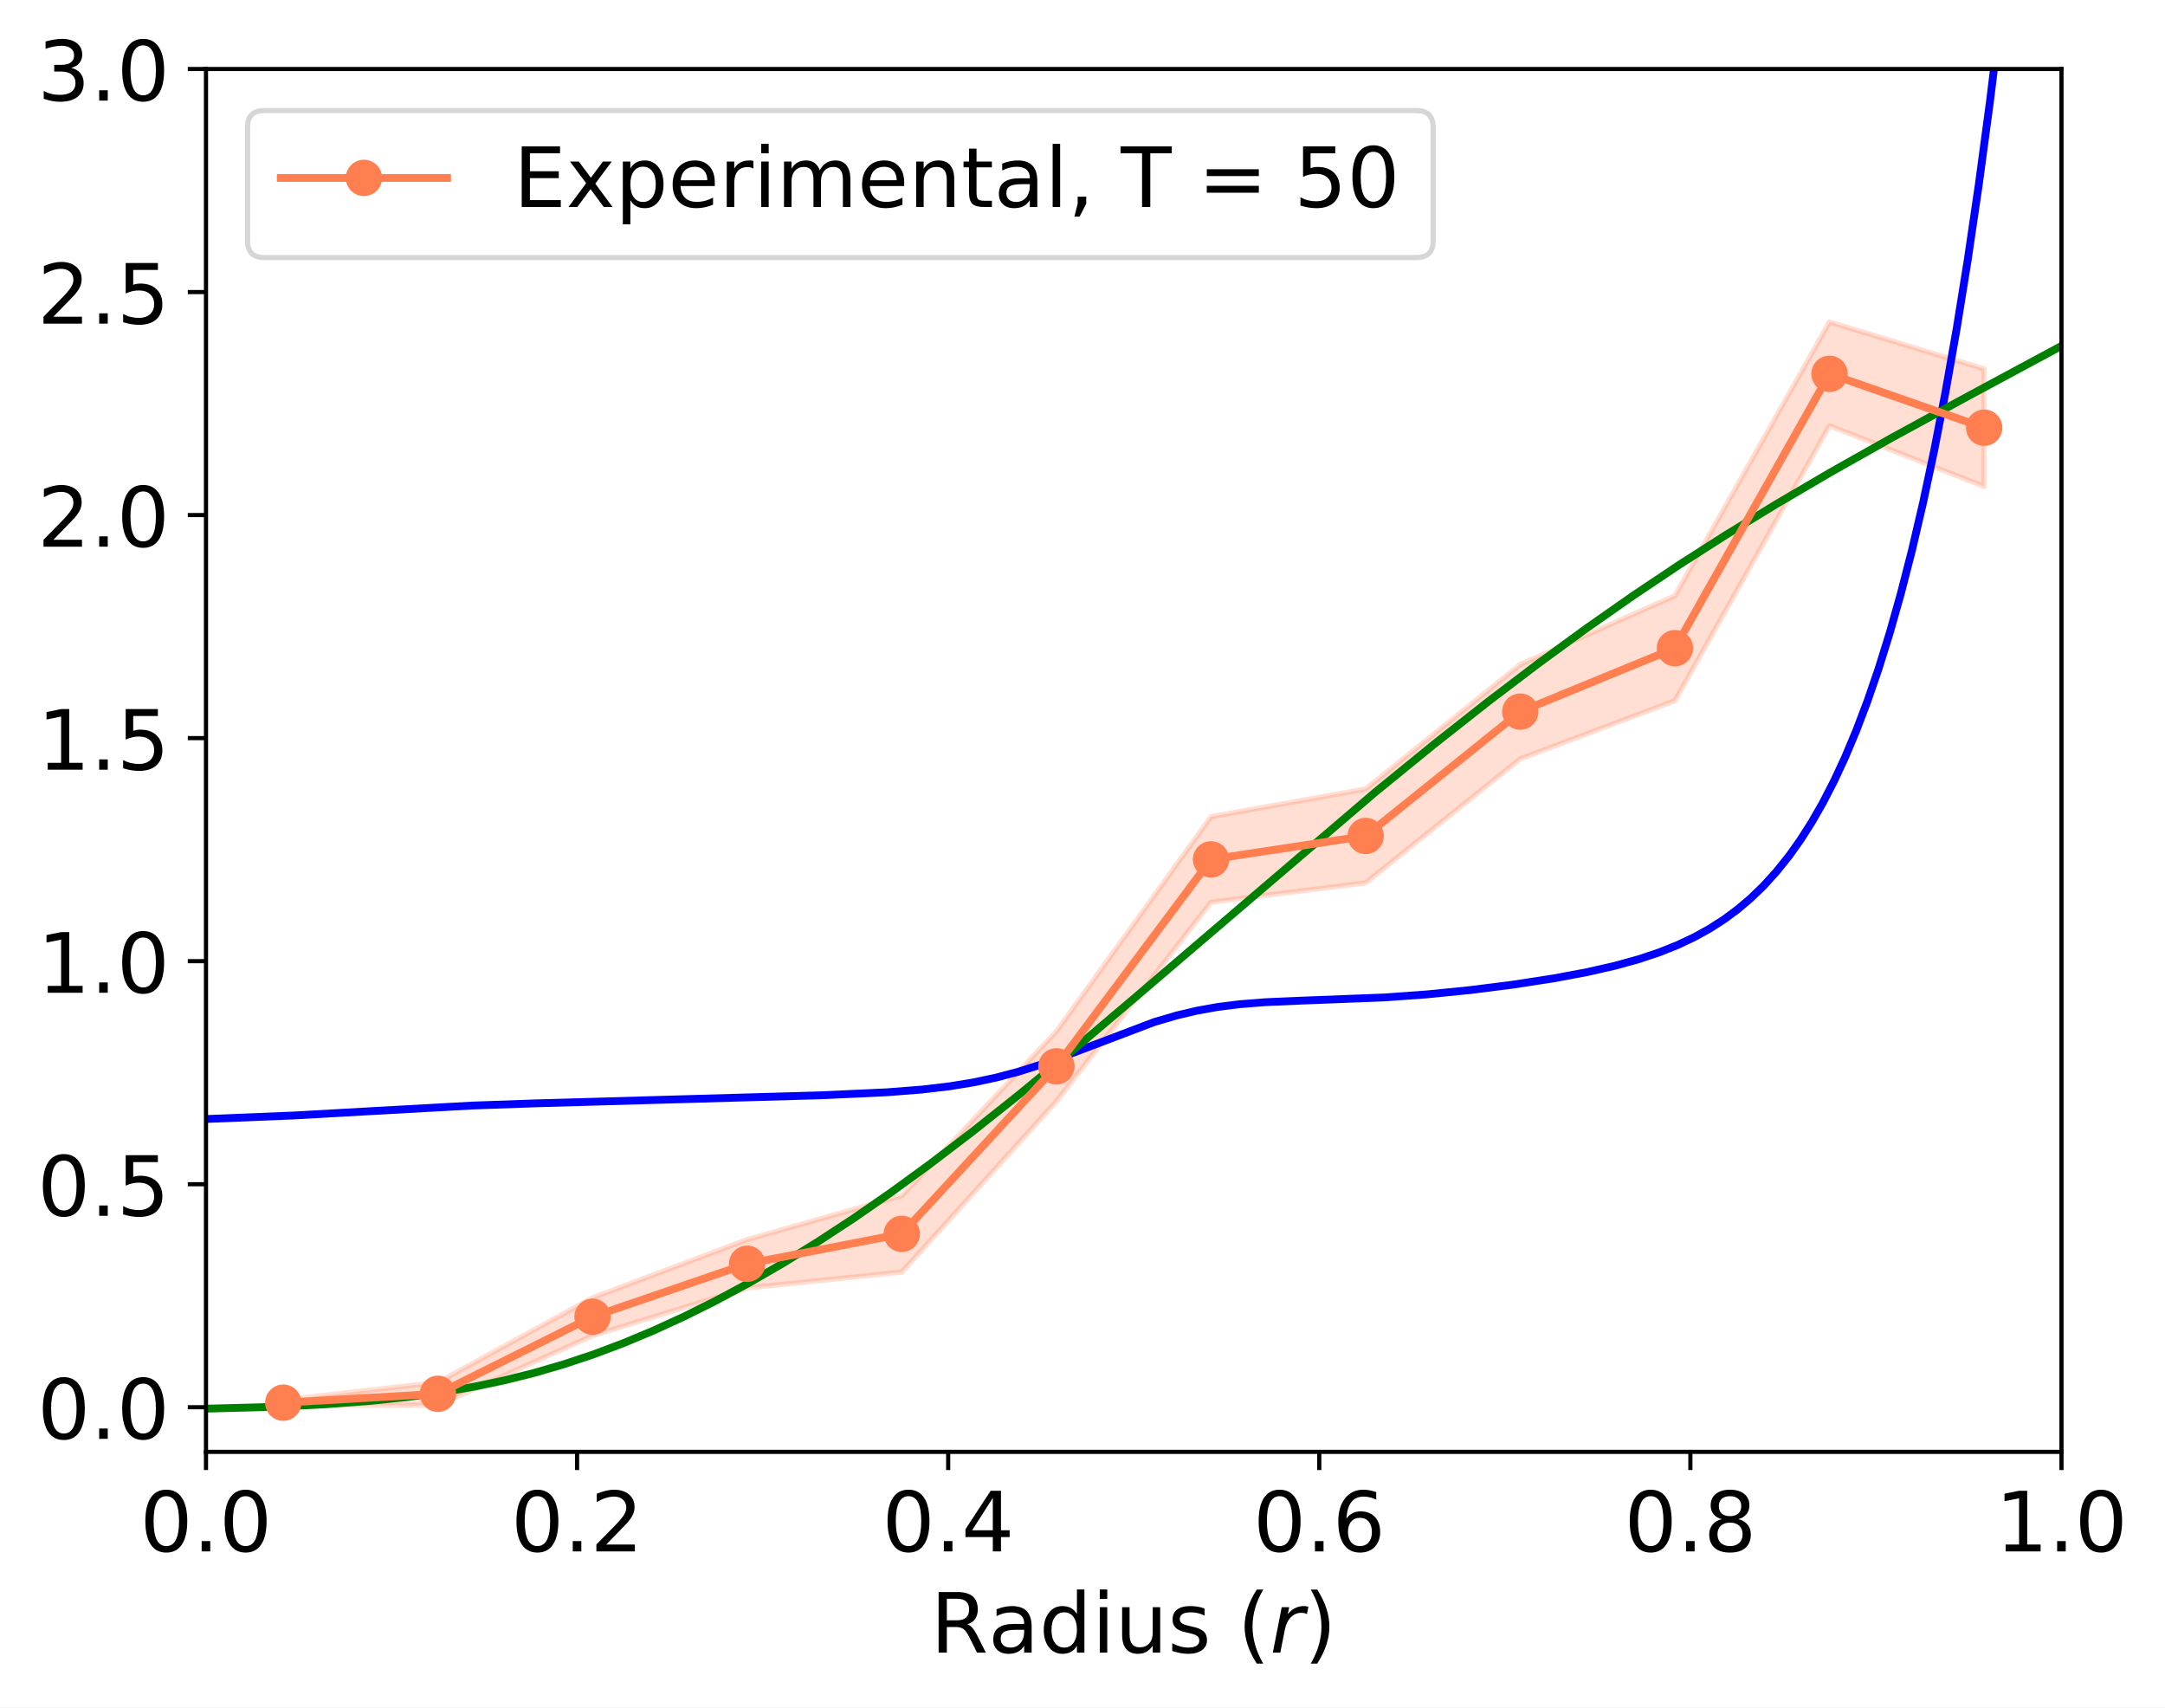
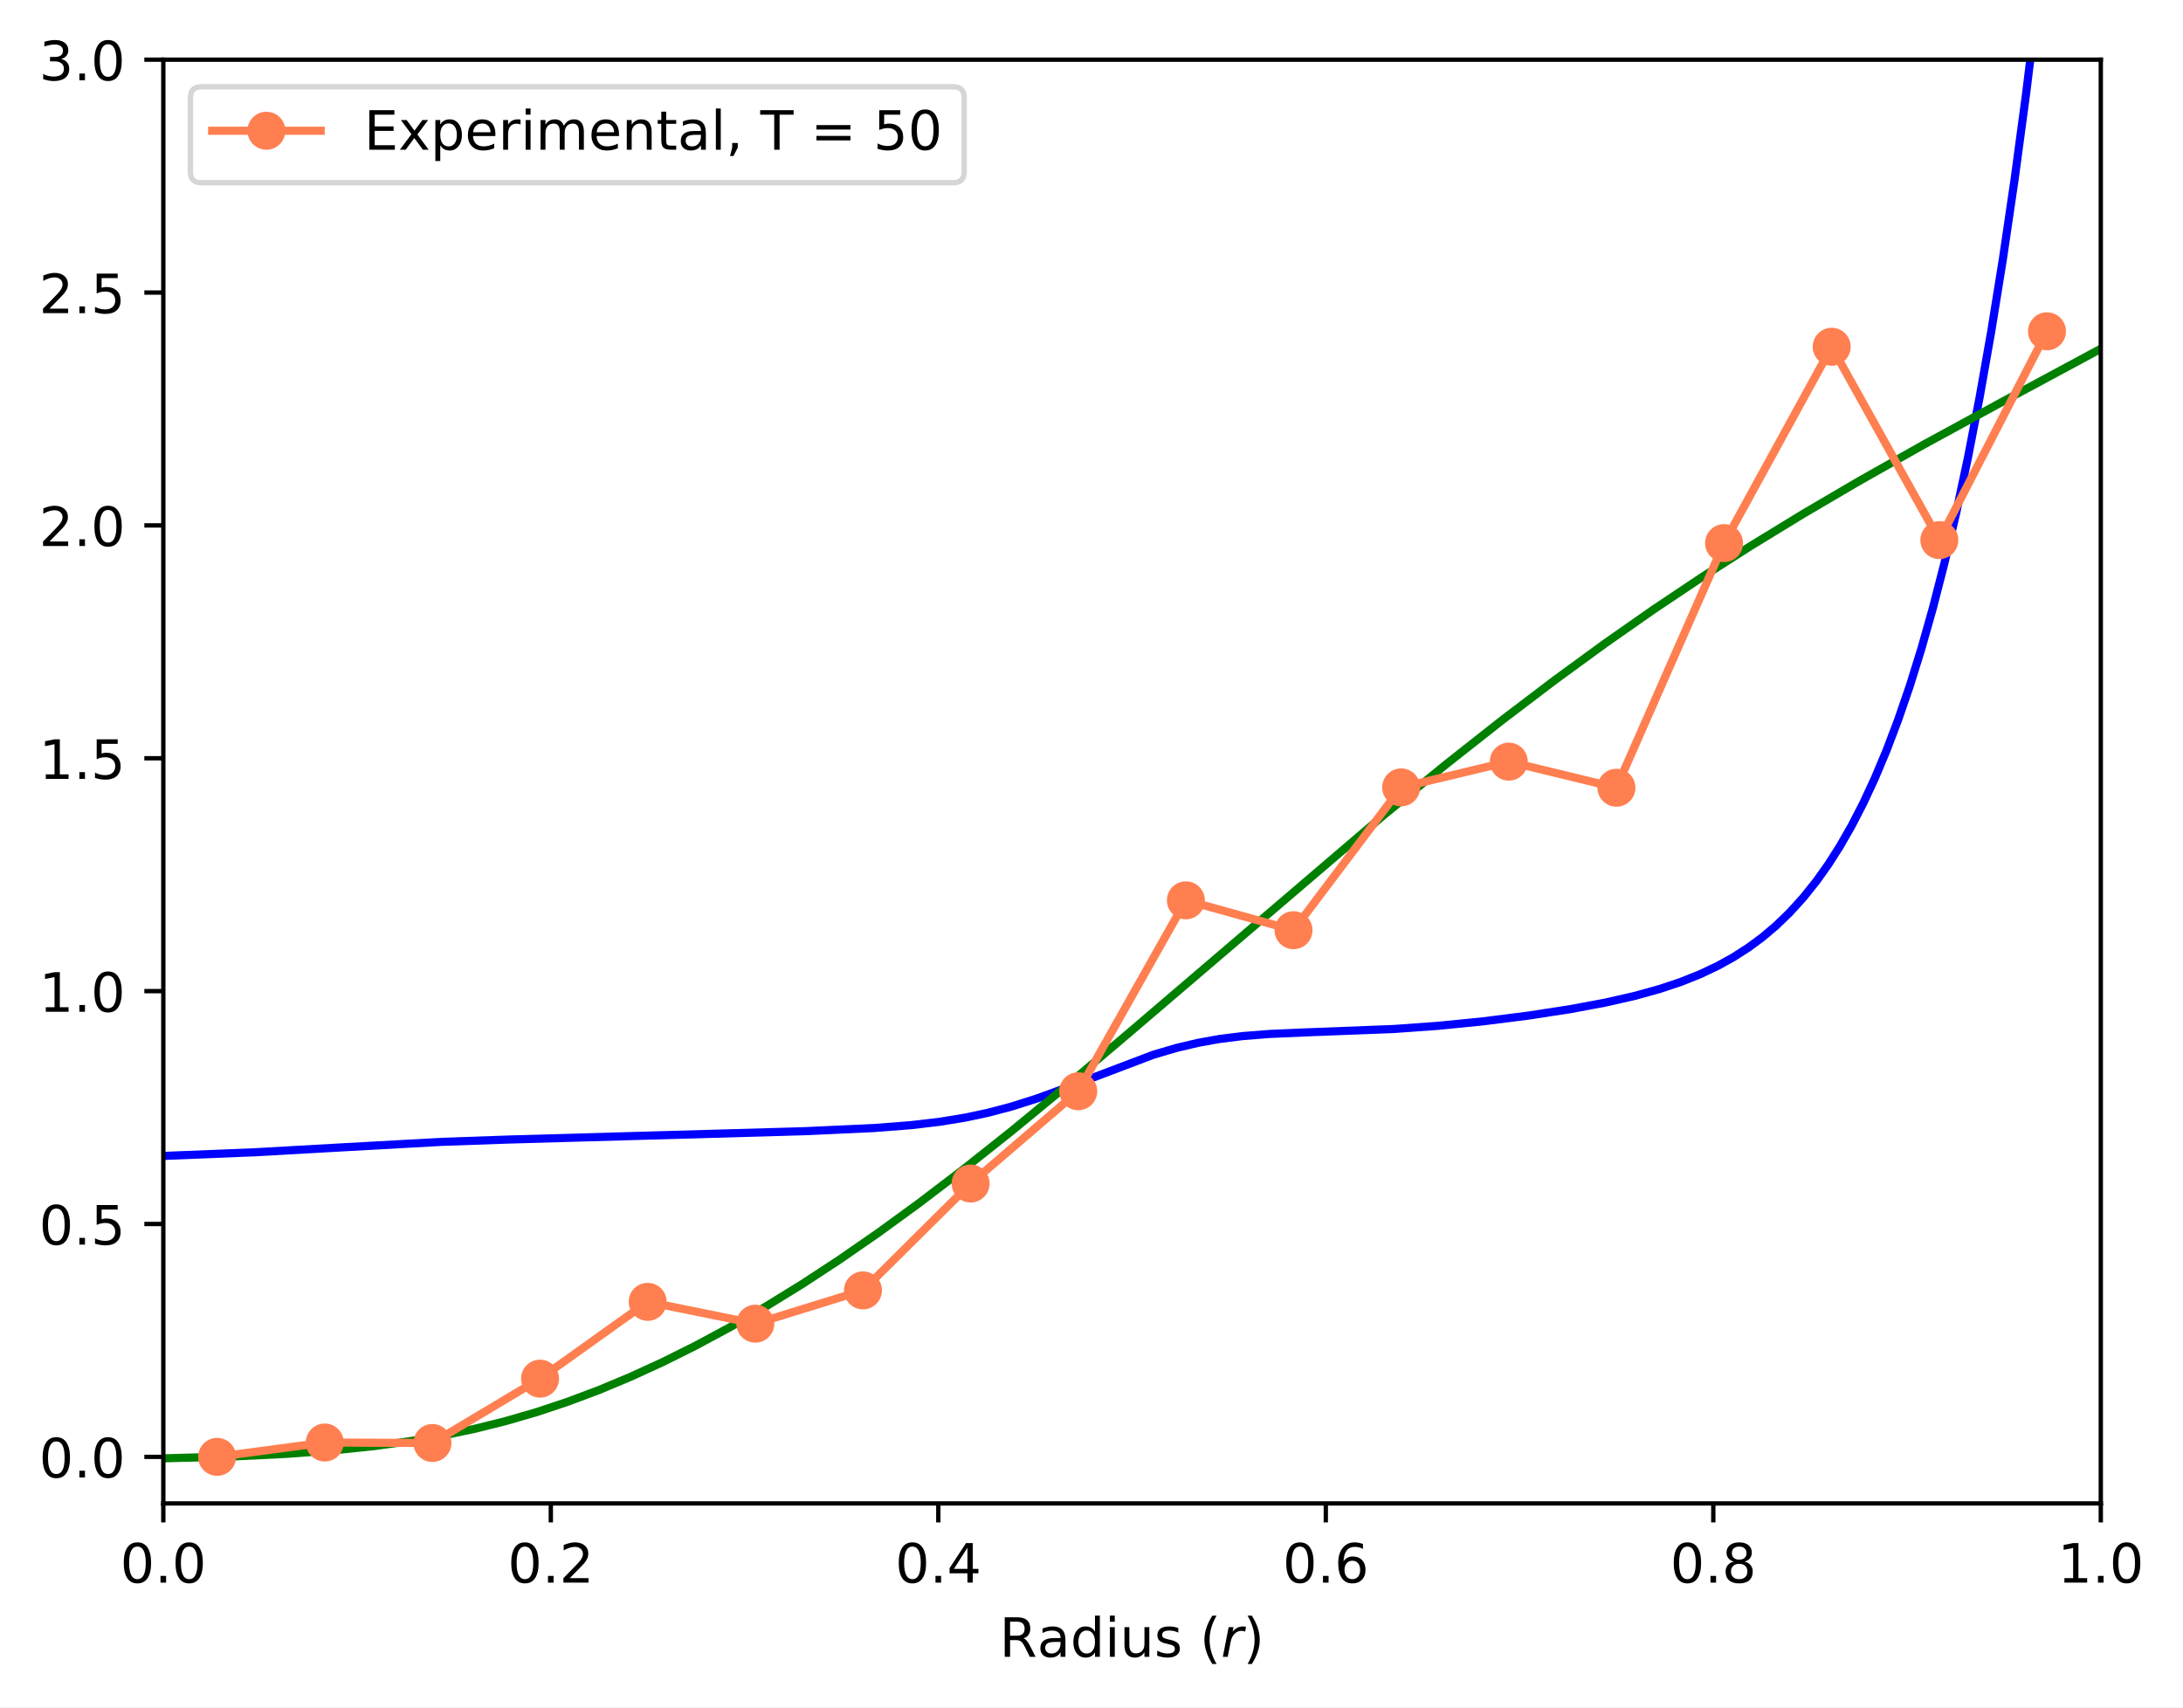
- <svg xmlns="http://www.w3.org/2000/svg" xmlns:xlink="http://www.w3.org/1999/xlink" width="416.688pt" height="328.561pt" viewBox="0 0 416.688 328.561" version="1.1">
+ <svg xmlns="http://www.w3.org/2000/svg" xmlns:xlink="http://www.w3.org/1999/xlink" width="402.375pt" height="314.667pt" viewBox="0 0 402.375 314.667" version="1.1">
  <defs>
    <style type="text/css">*{stroke-linejoin: round; stroke-linecap: butt}</style>
  </defs>
  <g id="figure_1">
    <g id="patch_1">
-       <path d="M 0 328.561  L 416.688 328.561  L 416.688 0  L 0 0  z " style="fill: #ffffff" />
+       <path d="M 0 314.667  L 402.375 314.667  L 402.375 0  L 0 0  z " style="fill: #ffffff" />
    </g>
    <g id="axes_1">
      <g id="patch_2">
-         <path d="M 39.645 279.391  L 396.765 279.391  L 396.765 13.279  L 39.645 13.279  z " style="fill: #ffffff" />
-       </g>
-       <g id="PolyCollection_1">
-         <defs>
-           <path id="m3783c44818" d="M 54.525 -59.157  L 54.525 -58.112  L 84.285 -58.138  L 114.045 -71.524  L 143.805 -80.7  L 173.565 -83.769  L 203.325 -116.623  L 233.085 -154.952  L 262.845 -158.659  L 292.605 -182.529  L 322.365 -193.717  L 352.125 -246.632  L 381.885 -234.938  L 381.885 -257.567  L 381.885 -257.567  L 352.125 -266.606  L 322.365 -213.935  L 292.605 -200.702  L 262.845 -176.732  L 233.085 -171.402  L 203.325 -130.084  L 173.565 -98.467  L 143.805 -90.022  L 114.045 -78.82  L 84.285 -62.538  L 54.525 -59.157  z " style="stroke: #ff7f50; stroke-opacity: 0.25" />
-         </defs>
-         <g clip-path="url(#pd749302c96)">
-           <use xlink:href="#m3783c44818" x="0" y="328.561" style="fill: #ff7f50; fill-opacity: 0.25; stroke: #ff7f50; stroke-opacity: 0.25" />
-         </g>
+         <path d="M 30.103 277.111  L 387.223 277.111  L 387.223 10.999  L 30.103 10.999  z " style="fill: #ffffff" />
      </g>
      <g id="matplotlib.axis_1">
        <g id="xtick_1">
          <g id="line2d_1">
            <defs>
-               <path id="m52f82abab2" d="M 0 0  L 0 3.5  " style="stroke: #000000; stroke-width: 0.8" />
+               <path id="m603457f318" d="M 0 0  L 0 3.5  " style="stroke: #000000; stroke-width: 0.8" />
            </defs>
            <g>
-               <use xlink:href="#m52f82abab2" x="39.645" y="279.391" style="stroke: #000000; stroke-width: 0.8" />
+               <use xlink:href="#m603457f318" x="30.103" y="277.111" style="stroke: #000000; stroke-width: 0.8" />
            </g>
          </g>
          <g id="text_1">
-             <g transform="translate(26.9225 298.5482) scale(0.16 -0.16)">
+             <g transform="translate(22.15156 291.7097) scale(0.1 -0.1)">
              <defs>
                <path id="DejaVuSans-30" d="M 2034 4250  Q 1547 4250 1301 3770  Q 1056 3291 1056 2328  Q 1056 1369 1301 889  Q 1547 409 2034 409  Q 2525 409 2770 889  Q 3016 1369 3016 2328  Q 3016 3291 2770 3770  Q 2525 4250 2034 4250  z M 2034 4750  Q 2819 4750 3233 4129  Q 3647 3509 3647 2328  Q 3647 1150 3233 529  Q 2819 -91 2034 -91  Q 1250 -91 836 529  Q 422 1150 422 2328  Q 422 3509 836 4129  Q 1250 4750 2034 4750  z " transform="scale(0.015625)" />
                <path id="DejaVuSans-2e" d="M 684 794  L 1344 794  L 1344 0  L 684 0  L 684 794  z " transform="scale(0.015625)" />
              </defs>
              <use xlink:href="#DejaVuSans-30" />
              <use xlink:href="#DejaVuSans-2e" x="63.623" />
              <use xlink:href="#DejaVuSans-30" x="95.41" />
            </g>
          </g>
        </g>
        <g id="xtick_2">
          <g id="line2d_2">
            <g>
-               <use xlink:href="#m52f82abab2" x="111.069" y="279.391" style="stroke: #000000; stroke-width: 0.8" />
+               <use xlink:href="#m603457f318" x="101.527" y="277.111" style="stroke: #000000; stroke-width: 0.8" />
            </g>
          </g>
          <g id="text_2">
-             <g transform="translate(98.3465 298.5482) scale(0.16 -0.16)">
+             <g transform="translate(93.57556 291.7097) scale(0.1 -0.1)">
              <defs>
                <path id="DejaVuSans-32" d="M 1228 531  L 3431 531  L 3431 0  L 469 0  L 469 531  Q 828 903 1448 1529  Q 2069 2156 2228 2338  Q 2531 2678 2651 2914  Q 2772 3150 2772 3378  Q 2772 3750 2511 3984  Q 2250 4219 1831 4219  Q 1534 4219 1204 4116  Q 875 4013 500 3803  L 500 4441  Q 881 4594 1212 4672  Q 1544 4750 1819 4750  Q 2544 4750 2975 4387  Q 3406 4025 3406 3419  Q 3406 3131 3298 2873  Q 3191 2616 2906 2266  Q 2828 2175 2409 1742  Q 1991 1309 1228 531  z " transform="scale(0.015625)" />
              </defs>
              <use xlink:href="#DejaVuSans-30" />
              <use xlink:href="#DejaVuSans-2e" x="63.623" />
              <use xlink:href="#DejaVuSans-32" x="95.41" />
            </g>
          </g>
        </g>
        <g id="xtick_3">
          <g id="line2d_3">
            <g>
-               <use xlink:href="#m52f82abab2" x="182.493" y="279.391" style="stroke: #000000; stroke-width: 0.8" />
+               <use xlink:href="#m603457f318" x="172.951" y="277.111" style="stroke: #000000; stroke-width: 0.8" />
            </g>
          </g>
          <g id="text_3">
-             <g transform="translate(169.7705 298.5482) scale(0.16 -0.16)">
+             <g transform="translate(164.9996 291.7097) scale(0.1 -0.1)">
              <defs>
                <path id="DejaVuSans-34" d="M 2419 4116  L 825 1625  L 2419 1625  L 2419 4116  z M 2253 4666  L 3047 4666  L 3047 1625  L 3713 1625  L 3713 1100  L 3047 1100  L 3047 0  L 2419 0  L 2419 1100  L 313 1100  L 313 1709  L 2253 4666  z " transform="scale(0.015625)" />
              </defs>
              <use xlink:href="#DejaVuSans-30" />
              <use xlink:href="#DejaVuSans-2e" x="63.623" />
              <use xlink:href="#DejaVuSans-34" x="95.41" />
            </g>
          </g>
        </g>
        <g id="xtick_4">
          <g id="line2d_4">
            <g>
-               <use xlink:href="#m52f82abab2" x="253.917" y="279.391" style="stroke: #000000; stroke-width: 0.8" />
+               <use xlink:href="#m603457f318" x="244.375" y="277.111" style="stroke: #000000; stroke-width: 0.8" />
            </g>
          </g>
          <g id="text_4">
-             <g transform="translate(241.1945 298.5482) scale(0.16 -0.16)">
+             <g transform="translate(236.4236 291.7097) scale(0.1 -0.1)">
              <defs>
                <path id="DejaVuSans-36" d="M 2113 2584  Q 1688 2584 1439 2293  Q 1191 2003 1191 1497  Q 1191 994 1439 701  Q 1688 409 2113 409  Q 2538 409 2786 701  Q 3034 994 3034 1497  Q 3034 2003 2786 2293  Q 2538 2584 2113 2584  z M 3366 4563  L 3366 3988  Q 3128 4100 2886 4159  Q 2644 4219 2406 4219  Q 1781 4219 1451 3797  Q 1122 3375 1075 2522  Q 1259 2794 1537 2939  Q 1816 3084 2150 3084  Q 2853 3084 3261 2657  Q 3669 2231 3669 1497  Q 3669 778 3244 343  Q 2819 -91 2113 -91  Q 1303 -91 875 529  Q 447 1150 447 2328  Q 447 3434 972 4092  Q 1497 4750 2381 4750  Q 2619 4750 2861 4703  Q 3103 4656 3366 4563  z " transform="scale(0.015625)" />
              </defs>
              <use xlink:href="#DejaVuSans-30" />
              <use xlink:href="#DejaVuSans-2e" x="63.623" />
              <use xlink:href="#DejaVuSans-36" x="95.41" />
            </g>
          </g>
        </g>
        <g id="xtick_5">
          <g id="line2d_5">
            <g>
-               <use xlink:href="#m52f82abab2" x="325.341" y="279.391" style="stroke: #000000; stroke-width: 0.8" />
+               <use xlink:href="#m603457f318" x="315.799" y="277.111" style="stroke: #000000; stroke-width: 0.8" />
            </g>
          </g>
          <g id="text_5">
-             <g transform="translate(312.6185 298.5482) scale(0.16 -0.16)">
+             <g transform="translate(307.8476 291.7097) scale(0.1 -0.1)">
              <defs>
                <path id="DejaVuSans-38" d="M 2034 2216  Q 1584 2216 1326 1975  Q 1069 1734 1069 1313  Q 1069 891 1326 650  Q 1584 409 2034 409  Q 2484 409 2743 651  Q 3003 894 3003 1313  Q 3003 1734 2745 1975  Q 2488 2216 2034 2216  z M 1403 2484  Q 997 2584 770 2862  Q 544 3141 544 3541  Q 544 4100 942 4425  Q 1341 4750 2034 4750  Q 2731 4750 3128 4425  Q 3525 4100 3525 3541  Q 3525 3141 3298 2862  Q 3072 2584 2669 2484  Q 3125 2378 3379 2068  Q 3634 1759 3634 1313  Q 3634 634 3220 271  Q 2806 -91 2034 -91  Q 1263 -91 848 271  Q 434 634 434 1313  Q 434 1759 690 2068  Q 947 2378 1403 2484  z M 1172 3481  Q 1172 3119 1398 2916  Q 1625 2713 2034 2713  Q 2441 2713 2670 2916  Q 2900 3119 2900 3481  Q 2900 3844 2670 4047  Q 2441 4250 2034 4250  Q 1625 4250 1398 4047  Q 1172 3844 1172 3481  z " transform="scale(0.015625)" />
              </defs>
              <use xlink:href="#DejaVuSans-30" />
              <use xlink:href="#DejaVuSans-2e" x="63.623" />
              <use xlink:href="#DejaVuSans-38" x="95.41" />
            </g>
          </g>
        </g>
        <g id="xtick_6">
          <g id="line2d_6">
            <g>
-               <use xlink:href="#m52f82abab2" x="396.765" y="279.391" style="stroke: #000000; stroke-width: 0.8" />
+               <use xlink:href="#m603457f318" x="387.223" y="277.111" style="stroke: #000000; stroke-width: 0.8" />
            </g>
          </g>
          <g id="text_6">
-             <g transform="translate(384.0425 298.5482) scale(0.16 -0.16)">
+             <g transform="translate(379.2716 291.7097) scale(0.1 -0.1)">
              <defs>
                <path id="DejaVuSans-31" d="M 794 531  L 1825 531  L 1825 4091  L 703 3866  L 703 4441  L 1819 4666  L 2450 4666  L 2450 531  L 3481 531  L 3481 0  L 794 0  L 794 531  z " transform="scale(0.015625)" />
              </defs>
              <use xlink:href="#DejaVuSans-31" />
              <use xlink:href="#DejaVuSans-2e" x="63.623" />
              <use xlink:href="#DejaVuSans-30" x="95.41" />
            </g>
          </g>
        </g>
        <g id="text_7">
-           <g transform="translate(179.085 318.0333) scale(0.16 -0.16)">
+           <g transform="translate(184.2131 305.3878) scale(0.1 -0.1)">
            <defs>
              <path id="DejaVuSans-52" d="M 2841 2188  Q 3044 2119 3236 1894  Q 3428 1669 3622 1275  L 4263 0  L 3584 0  L 2988 1197  Q 2756 1666 2539 1819  Q 2322 1972 1947 1972  L 1259 1972  L 1259 0  L 628 0  L 628 4666  L 2053 4666  Q 2853 4666 3247 4331  Q 3641 3997 3641 3322  Q 3641 2881 3436 2590  Q 3231 2300 2841 2188  z M 1259 4147  L 1259 2491  L 2053 2491  Q 2509 2491 2742 2702  Q 2975 2913 2975 3322  Q 2975 3731 2742 3939  Q 2509 4147 2053 4147  L 1259 4147  z " transform="scale(0.015625)" />
              <path id="DejaVuSans-61" d="M 2194 1759  Q 1497 1759 1228 1600  Q 959 1441 959 1056  Q 959 750 1161 570  Q 1363 391 1709 391  Q 2188 391 2477 730  Q 2766 1069 2766 1631  L 2766 1759  L 2194 1759  z M 3341 1997  L 3341 0  L 2766 0  L 2766 531  Q 2569 213 2275 61  Q 1981 -91 1556 -91  Q 1019 -91 701 211  Q 384 513 384 1019  Q 384 1609 779 1909  Q 1175 2209 1959 2209  L 2766 2209  L 2766 2266  Q 2766 2663 2505 2880  Q 2244 3097 1772 3097  Q 1472 3097 1187 3025  Q 903 2953 641 2809  L 641 3341  Q 956 3463 1253 3523  Q 1550 3584 1831 3584  Q 2591 3584 2966 3190  Q 3341 2797 3341 1997  z " transform="scale(0.015625)" />
              <path id="DejaVuSans-64" d="M 2906 2969  L 2906 4863  L 3481 4863  L 3481 0  L 2906 0  L 2906 525  Q 2725 213 2448 61  Q 2172 -91 1784 -91  Q 1150 -91 751 415  Q 353 922 353 1747  Q 353 2572 751 3078  Q 1150 3584 1784 3584  Q 2172 3584 2448 3432  Q 2725 3281 2906 2969  z M 947 1747  Q 947 1113 1208 752  Q 1469 391 1925 391  Q 2381 391 2643 752  Q 2906 1113 2906 1747  Q 2906 2381 2643 2742  Q 2381 3103 1925 3103  Q 1469 3103 1208 2742  Q 947 2381 947 1747  z " transform="scale(0.015625)" />
              <path id="DejaVuSans-69" d="M 603 3500  L 1178 3500  L 1178 0  L 603 0  L 603 3500  z M 603 4863  L 1178 4863  L 1178 4134  L 603 4134  L 603 4863  z " transform="scale(0.015625)" />
              <path id="DejaVuSans-75" d="M 544 1381  L 544 3500  L 1119 3500  L 1119 1403  Q 1119 906 1312 657  Q 1506 409 1894 409  Q 2359 409 2629 706  Q 2900 1003 2900 1516  L 2900 3500  L 3475 3500  L 3475 0  L 2900 0  L 2900 538  Q 2691 219 2414 64  Q 2138 -91 1772 -91  Q 1169 -91 856 284  Q 544 659 544 1381  z M 1991 3584  L 1991 3584  z " transform="scale(0.015625)" />
              <path id="DejaVuSans-73" d="M 2834 3397  L 2834 2853  Q 2591 2978 2328 3040  Q 2066 3103 1784 3103  Q 1356 3103 1142 2972  Q 928 2841 928 2578  Q 928 2378 1081 2264  Q 1234 2150 1697 2047  L 1894 2003  Q 2506 1872 2764 1633  Q 3022 1394 3022 966  Q 3022 478 2636 193  Q 2250 -91 1575 -91  Q 1294 -91 989 -36  Q 684 19 347 128  L 347 722  Q 666 556 975 473  Q 1284 391 1588 391  Q 1994 391 2212 530  Q 2431 669 2431 922  Q 2431 1156 2273 1281  Q 2116 1406 1581 1522  L 1381 1569  Q 847 1681 609 1914  Q 372 2147 372 2553  Q 372 3047 722 3315  Q 1072 3584 1716 3584  Q 2034 3584 2315 3537  Q 2597 3491 2834 3397  z " transform="scale(0.015625)" />
              <path id="DejaVuSans-20" transform="scale(0.015625)" />
              <path id="DejaVuSans-28" d="M 1984 4856  Q 1566 4138 1362 3434  Q 1159 2731 1159 2009  Q 1159 1288 1364 580  Q 1569 -128 1984 -844  L 1484 -844  Q 1016 -109 783 600  Q 550 1309 550 2009  Q 550 2706 781 3412  Q 1013 4119 1484 4856  L 1984 4856  z " transform="scale(0.015625)" />
              <path id="DejaVuSans-Oblique-72" d="M 2853 2969  Q 2766 3016 2653 3041  Q 2541 3066 2413 3066  Q 1953 3066 1609 2717  Q 1266 2369 1153 1784  L 800 0  L 225 0  L 909 3500  L 1484 3500  L 1375 2956  Q 1603 3259 1920 3421  Q 2238 3584 2597 3584  Q 2691 3584 2781 3573  Q 2872 3563 2963 3538  L 2853 2969  z " transform="scale(0.015625)" />
              <path id="DejaVuSans-29" d="M 513 4856  L 1013 4856  Q 1481 4119 1714 3412  Q 1947 2706 1947 2009  Q 1947 1309 1714 600  Q 1481 -109 1013 -844  L 513 -844  Q 928 -128 1133 580  Q 1338 1288 1338 2009  Q 1338 2731 1133 3434  Q 928 4138 513 4856  z " transform="scale(0.015625)" />
            </defs>
            <use xlink:href="#DejaVuSans-52" transform="translate(0 0.015625)" />
            <use xlink:href="#DejaVuSans-61" transform="translate(69.48242 0.015625)" />
            <use xlink:href="#DejaVuSans-64" transform="translate(130.7617 0.015625)" />
            <use xlink:href="#DejaVuSans-69" transform="translate(194.2383 0.015625)" />
            <use xlink:href="#DejaVuSans-75" transform="translate(222.0215 0.015625)" />
            <use xlink:href="#DejaVuSans-73" transform="translate(285.4004 0.015625)" />
            <use xlink:href="#DejaVuSans-20" transform="translate(337.5 0.015625)" />
            <use xlink:href="#DejaVuSans-28" transform="translate(369.2871 0.015625)" />
            <use xlink:href="#DejaVuSans-Oblique-72" transform="translate(408.3008 0.015625)" />
            <use xlink:href="#DejaVuSans-29" transform="translate(449.4141 0.015625)" />
          </g>
        </g>
      </g>
      <g id="matplotlib.axis_2">
        <g id="ytick_1">
          <g id="line2d_7">
            <defs>
-               <path id="m3ecbe3cd0a" d="M 0 0  L -3.5 0  " style="stroke: #000000; stroke-width: 0.8" />
+               <path id="m185c051552" d="M 0 0  L -3.5 0  " style="stroke: #000000; stroke-width: 0.8" />
            </defs>
            <g>
-               <use xlink:href="#m3ecbe3cd0a" x="39.645" y="270.806" style="stroke: #000000; stroke-width: 0.8" />
+               <use xlink:href="#m185c051552" x="30.103" y="268.527" style="stroke: #000000; stroke-width: 0.8" />
            </g>
          </g>
          <g id="text_8">
-             <g transform="translate(7.2 276.8852) scale(0.16 -0.16)">
+             <g transform="translate(7.2 272.3262) scale(0.1 -0.1)">
              <use xlink:href="#DejaVuSans-30" />
              <use xlink:href="#DejaVuSans-2e" x="63.623" />
              <use xlink:href="#DejaVuSans-30" x="95.41" />
            </g>
          </g>
        </g>
        <g id="ytick_2">
          <g id="line2d_8">
            <g>
-               <use xlink:href="#m3ecbe3cd0a" x="39.645" y="227.885" style="stroke: #000000; stroke-width: 0.8" />
+               <use xlink:href="#m185c051552" x="30.103" y="225.606" style="stroke: #000000; stroke-width: 0.8" />
            </g>
          </g>
          <g id="text_9">
-             <g transform="translate(7.2 233.964) scale(0.16 -0.16)">
+             <g transform="translate(7.2 229.4049) scale(0.1 -0.1)">
              <defs>
                <path id="DejaVuSans-35" d="M 691 4666  L 3169 4666  L 3169 4134  L 1269 4134  L 1269 2991  Q 1406 3038 1543 3061  Q 1681 3084 1819 3084  Q 2600 3084 3056 2656  Q 3513 2228 3513 1497  Q 3513 744 3044 326  Q 2575 -91 1722 -91  Q 1428 -91 1123 -41  Q 819 9 494 109  L 494 744  Q 775 591 1075 516  Q 1375 441 1709 441  Q 2250 441 2565 725  Q 2881 1009 2881 1497  Q 2881 1984 2565 2268  Q 2250 2553 1709 2553  Q 1456 2553 1204 2497  Q 953 2441 691 2322  L 691 4666  z " transform="scale(0.015625)" />
              </defs>
              <use xlink:href="#DejaVuSans-30" />
              <use xlink:href="#DejaVuSans-2e" x="63.623" />
              <use xlink:href="#DejaVuSans-35" x="95.41" />
            </g>
          </g>
        </g>
        <g id="ytick_3">
          <g id="line2d_9">
            <g>
-               <use xlink:href="#m3ecbe3cd0a" x="39.645" y="184.964" style="stroke: #000000; stroke-width: 0.8" />
+               <use xlink:href="#m185c051552" x="30.103" y="182.684" style="stroke: #000000; stroke-width: 0.8" />
            </g>
          </g>
          <g id="text_10">
-             <g transform="translate(7.2 191.0427) scale(0.16 -0.16)">
+             <g transform="translate(7.2 186.4836) scale(0.1 -0.1)">
              <use xlink:href="#DejaVuSans-31" />
              <use xlink:href="#DejaVuSans-2e" x="63.623" />
              <use xlink:href="#DejaVuSans-30" x="95.41" />
            </g>
          </g>
        </g>
        <g id="ytick_4">
          <g id="line2d_10">
            <g>
-               <use xlink:href="#m3ecbe3cd0a" x="39.645" y="142.043" style="stroke: #000000; stroke-width: 0.8" />
+               <use xlink:href="#m185c051552" x="30.103" y="139.763" style="stroke: #000000; stroke-width: 0.8" />
            </g>
          </g>
          <g id="text_11">
-             <g transform="translate(7.2 148.1214) scale(0.16 -0.16)">
+             <g transform="translate(7.2 143.5623) scale(0.1 -0.1)">
              <use xlink:href="#DejaVuSans-31" />
              <use xlink:href="#DejaVuSans-2e" x="63.623" />
              <use xlink:href="#DejaVuSans-35" x="95.41" />
            </g>
          </g>
        </g>
        <g id="ytick_5">
          <g id="line2d_11">
            <g>
-               <use xlink:href="#m3ecbe3cd0a" x="39.645" y="99.121" style="stroke: #000000; stroke-width: 0.8" />
+               <use xlink:href="#m185c051552" x="30.103" y="96.842" style="stroke: #000000; stroke-width: 0.8" />
            </g>
          </g>
          <g id="text_12">
-             <g transform="translate(7.2 105.2001) scale(0.16 -0.16)">
+             <g transform="translate(7.2 100.641) scale(0.1 -0.1)">
              <use xlink:href="#DejaVuSans-32" />
              <use xlink:href="#DejaVuSans-2e" x="63.623" />
              <use xlink:href="#DejaVuSans-30" x="95.41" />
            </g>
          </g>
        </g>
        <g id="ytick_6">
          <g id="line2d_12">
            <g>
-               <use xlink:href="#m3ecbe3cd0a" x="39.645" y="56.2" style="stroke: #000000; stroke-width: 0.8" />
+               <use xlink:href="#m185c051552" x="30.103" y="53.921" style="stroke: #000000; stroke-width: 0.8" />
            </g>
          </g>
          <g id="text_13">
-             <g transform="translate(7.2 62.27879) scale(0.16 -0.16)">
+             <g transform="translate(7.2 57.71973) scale(0.1 -0.1)">
              <use xlink:href="#DejaVuSans-32" />
              <use xlink:href="#DejaVuSans-2e" x="63.623" />
              <use xlink:href="#DejaVuSans-35" x="95.41" />
            </g>
          </g>
        </g>
        <g id="ytick_7">
          <g id="line2d_13">
            <g>
-               <use xlink:href="#m3ecbe3cd0a" x="39.645" y="13.279" style="stroke: #000000; stroke-width: 0.8" />
+               <use xlink:href="#m185c051552" x="30.103" y="10.999" style="stroke: #000000; stroke-width: 0.8" />
            </g>
          </g>
          <g id="text_14">
-             <g transform="translate(7.2 19.3575) scale(0.16 -0.16)">
+             <g transform="translate(7.2 14.79844) scale(0.1 -0.1)">
              <defs>
                <path id="DejaVuSans-33" d="M 2597 2516  Q 3050 2419 3304 2112  Q 3559 1806 3559 1356  Q 3559 666 3084 287  Q 2609 -91 1734 -91  Q 1441 -91 1130 -33  Q 819 25 488 141  L 488 750  Q 750 597 1062 519  Q 1375 441 1716 441  Q 2309 441 2620 675  Q 2931 909 2931 1356  Q 2931 1769 2642 2001  Q 2353 2234 1838 2234  L 1294 2234  L 1294 2753  L 1863 2753  Q 2328 2753 2575 2939  Q 2822 3125 2822 3475  Q 2822 3834 2567 4026  Q 2313 4219 1838 4219  Q 1578 4219 1281 4162  Q 984 4106 628 3988  L 628 4550  Q 988 4650 1302 4700  Q 1616 4750 1894 4750  Q 2613 4750 3031 4423  Q 3450 4097 3450 3541  Q 3450 3153 3228 2886  Q 3006 2619 2597 2516  z " transform="scale(0.015625)" />
              </defs>
              <use xlink:href="#DejaVuSans-33" />
              <use xlink:href="#DejaVuSans-2e" x="63.623" />
              <use xlink:href="#DejaVuSans-30" x="95.41" />
            </g>
          </g>
        </g>
      </g>
      <g id="line2d_14">
-         <path d="M 39.824 215.334  L 56.625 214.658  L 71.997 213.793  L 90.943 212.748  L 103.097 212.324  L 157.791 210.783  L 170.66 210.198  L 177.453 209.67  L 182.815 209.038  L 187.462 208.276  L 191.752 207.361  L 196.041 206.225  L 200.689 204.749  L 206.051 202.787  L 222.137 196.687  L 226.427 195.423  L 230.359 194.494  L 234.291 193.789  L 238.581 193.248  L 243.586 192.855  L 250.378 192.564  L 266.464 191.944  L 274.686 191.353  L 282.908 190.531  L 291.13 189.492  L 298.995 188.281  L 305.43 187.079  L 310.792 185.861  L 315.439 184.575  L 319.371 183.261  L 322.946 181.831  L 326.163 180.308  L 329.023 178.724  L 331.883 176.885  L 334.385 175.033  L 336.888 172.918  L 339.39 170.506  L 341.892 167.757  L 344.395 164.627  L 346.539 161.607  L 348.684 158.241  L 350.829 154.497  L 352.974 150.337  L 355.119 145.723  L 357.264 140.612  L 359.409 134.961  L 361.553 128.719  L 363.698 121.833  L 365.843 114.246  L 367.988 105.896  L 370.133 96.712  L 372.278 86.621  L 374.423 75.542  L 376.568 63.388  L 378.712 50.065  L 380.857 35.473  L 383.002 19.506  L 385.147 2.051  L 385.503 -1  L 385.503 -1  " clip-path="url(#pd749302c96)" style="fill: none; stroke: #0000ff; stroke-width: 1.5; stroke-linecap: square" />
+         <path d="M 30.282 213.055  L 47.083 212.379  L 62.455 211.514  L 81.401 210.468  L 93.555 210.045  L 148.249 208.503  L 161.119 207.918  L 167.911 207.391  L 173.273 206.758  L 177.92 205.996  L 182.21 205.081  L 186.5 203.945  L 191.147 202.47  L 196.509 200.507  L 212.595 194.407  L 216.885 193.143  L 220.817 192.215  L 224.75 191.509  L 229.039 190.969  L 234.044 190.575  L 240.836 190.284  L 256.923 189.665  L 265.145 189.073  L 273.367 188.252  L 281.589 187.213  L 289.453 186.002  L 295.888 184.8  L 301.25 183.581  L 305.897 182.296  L 309.829 180.981  L 313.404 179.552  L 316.621 178.028  L 319.481 176.445  L 322.341 174.606  L 324.843 172.753  L 327.346 170.639  L 329.848 168.227  L 332.35 165.477  L 334.853 162.348  L 336.998 159.327  L 339.142 155.962  L 341.287 152.217  L 343.432 148.057  L 345.577 143.443  L 347.722 138.333  L 349.867 132.681  L 352.012 126.439  L 354.156 119.554  L 356.301 111.967  L 358.446 103.616  L 360.591 94.432  L 362.736 84.341  L 364.881 73.262  L 367.026 61.108  L 369.171 47.785  L 371.315 33.193  L 373.46 17.226  L 375.695 -1  L 375.695 -1  " clip-path="url(#pecf9e1a881)" style="fill: none; stroke: #0000ff; stroke-width: 1.5; stroke-linecap: square" />
      </g>
      <g id="line2d_15">
-         <path d="M 39.824 271.073  L 52.335 270.739  L 62.345 270.255  L 70.924 269.616  L 78.431 268.832  L 85.223 267.897  L 91.3 266.845  L 97.02 265.643  L 102.74 264.218  L 108.459 262.556  L 114.179 260.652  L 119.899 258.505  L 125.618 256.122  L 131.695 253.339  L 137.773 250.311  L 144.207 246.848  L 150.642 243.131  L 157.434 238.944  L 164.226 234.496  L 171.375 229.548  L 178.882 224.084  L 187.104 217.819  L 196.041 210.724  L 206.051 202.486  L 218.205 192.179  L 264.677 152.455  L 276.116 143.135  L 286.483 134.966  L 296.135 127.634  L 305.43 120.85  L 314.366 114.6  L 323.303 108.621  L 332.24 102.906  L 341.892 97.003  L 352.259 90.924  L 364.056 84.271  L 378.712 76.281  L 396.586 66.663  L 396.586 66.663  " clip-path="url(#pd749302c96)" style="fill: none; stroke: #008000; stroke-width: 1.5; stroke-linecap: square" />
+         <path d="M 30.282 268.794  L 42.794 268.46  L 52.803 267.975  L 61.382 267.336  L 68.889 266.552  L 75.682 265.617  L 81.759 264.565  L 87.478 263.364  L 93.198 261.938  L 98.918 260.277  L 104.637 258.372  L 110.357 256.226  L 116.076 253.842  L 122.154 251.06  L 128.231 248.031  L 134.665 244.568  L 141.1 240.852  L 147.892 236.664  L 154.684 232.216  L 161.834 227.268  L 169.341 221.804  L 177.563 215.54  L 186.5 208.445  L 196.509 200.206  L 208.663 189.899  L 255.135 150.175  L 266.574 140.855  L 276.941 132.687  L 286.593 125.354  L 295.888 118.571  L 304.825 112.32  L 313.762 106.341  L 322.698 100.627  L 332.35 94.723  L 342.717 88.645  L 354.514 81.992  L 369.171 74.002  L 387.044 64.383  L 387.044 64.383  " clip-path="url(#pecf9e1a881)" style="fill: none; stroke: #008000; stroke-width: 1.5; stroke-linecap: square" />
      </g>
      <g id="line2d_16">
-         <path d="M 54.525 269.926  L 84.285 268.223  L 114.045 253.389  L 143.805 243.2  L 173.565 237.443  L 203.325 205.207  L 233.085 165.384  L 262.845 160.865  L 292.605 136.945  L 322.365 124.734  L 352.125 71.942  L 381.885 82.309  " clip-path="url(#pd749302c96)" style="fill: none; stroke: #ff7f50; stroke-width: 1.5; stroke-linecap: square" />
+         <path d="M 40.023 268.527  L 59.863 265.886  L 79.703 265.972  L 99.543 254.111  L 119.383 239.954  L 139.223 243.98  L 159.063 237.846  L 178.903 218.151  L 198.743 201.14  L 218.583 165.947  L 238.423 171.456  L 258.263 145.133  L 278.103 140.383  L 297.943 145.195  L 317.783 100.103  L 337.623 63.916  L 357.463 99.553  L 377.303 61.068  " clip-path="url(#pecf9e1a881)" style="fill: none; stroke: #ff7f50; stroke-width: 1.5; stroke-linecap: square" />
        <defs>
-           <path id="mbc16ce222b" d="M 0 3  C 0.796 3 1.559 2.684 2.121 2.121  C 2.684 1.559 3 0.796 3 0  C 3 -0.796 2.684 -1.559 2.121 -2.121  C 1.559 -2.684 0.796 -3 0 -3  C -0.796 -3 -1.559 -2.684 -2.121 -2.121  C -2.684 -1.559 -3 -0.796 -3 0  C -3 0.796 -2.684 1.559 -2.121 2.121  C -1.559 2.684 -0.796 3 0 3  z " style="stroke: #ff7f50" />
+           <path id="m2e90060fae" d="M 0 3  C 0.796 3 1.559 2.684 2.121 2.121  C 2.684 1.559 3 0.796 3 0  C 3 -0.796 2.684 -1.559 2.121 -2.121  C 1.559 -2.684 0.796 -3 0 -3  C -0.796 -3 -1.559 -2.684 -2.121 -2.121  C -2.684 -1.559 -3 -0.796 -3 0  C -3 0.796 -2.684 1.559 -2.121 2.121  C -1.559 2.684 -0.796 3 0 3  z " style="stroke: #ff7f50" />
        </defs>
-         <g clip-path="url(#pd749302c96)">
-           <use xlink:href="#mbc16ce222b" x="54.525" y="269.926" style="fill: #ff7f50; stroke: #ff7f50" />
-           <use xlink:href="#mbc16ce222b" x="84.285" y="268.223" style="fill: #ff7f50; stroke: #ff7f50" />
-           <use xlink:href="#mbc16ce222b" x="114.045" y="253.389" style="fill: #ff7f50; stroke: #ff7f50" />
-           <use xlink:href="#mbc16ce222b" x="143.805" y="243.2" style="fill: #ff7f50; stroke: #ff7f50" />
-           <use xlink:href="#mbc16ce222b" x="173.565" y="237.443" style="fill: #ff7f50; stroke: #ff7f50" />
-           <use xlink:href="#mbc16ce222b" x="203.325" y="205.207" style="fill: #ff7f50; stroke: #ff7f50" />
-           <use xlink:href="#mbc16ce222b" x="233.085" y="165.384" style="fill: #ff7f50; stroke: #ff7f50" />
-           <use xlink:href="#mbc16ce222b" x="262.845" y="160.865" style="fill: #ff7f50; stroke: #ff7f50" />
-           <use xlink:href="#mbc16ce222b" x="292.605" y="136.945" style="fill: #ff7f50; stroke: #ff7f50" />
-           <use xlink:href="#mbc16ce222b" x="322.365" y="124.734" style="fill: #ff7f50; stroke: #ff7f50" />
-           <use xlink:href="#mbc16ce222b" x="352.125" y="71.942" style="fill: #ff7f50; stroke: #ff7f50" />
-           <use xlink:href="#mbc16ce222b" x="381.885" y="82.309" style="fill: #ff7f50; stroke: #ff7f50" />
+         <g clip-path="url(#pecf9e1a881)">
+           <use xlink:href="#m2e90060fae" x="40.023" y="268.527" style="fill: #ff7f50; stroke: #ff7f50" />
+           <use xlink:href="#m2e90060fae" x="59.863" y="265.886" style="fill: #ff7f50; stroke: #ff7f50" />
+           <use xlink:href="#m2e90060fae" x="79.703" y="265.972" style="fill: #ff7f50; stroke: #ff7f50" />
+           <use xlink:href="#m2e90060fae" x="99.543" y="254.111" style="fill: #ff7f50; stroke: #ff7f50" />
+           <use xlink:href="#m2e90060fae" x="119.383" y="239.954" style="fill: #ff7f50; stroke: #ff7f50" />
+           <use xlink:href="#m2e90060fae" x="139.223" y="243.98" style="fill: #ff7f50; stroke: #ff7f50" />
+           <use xlink:href="#m2e90060fae" x="159.063" y="237.846" style="fill: #ff7f50; stroke: #ff7f50" />
+           <use xlink:href="#m2e90060fae" x="178.903" y="218.151" style="fill: #ff7f50; stroke: #ff7f50" />
+           <use xlink:href="#m2e90060fae" x="198.743" y="201.14" style="fill: #ff7f50; stroke: #ff7f50" />
+           <use xlink:href="#m2e90060fae" x="218.583" y="165.947" style="fill: #ff7f50; stroke: #ff7f50" />
+           <use xlink:href="#m2e90060fae" x="238.423" y="171.456" style="fill: #ff7f50; stroke: #ff7f50" />
+           <use xlink:href="#m2e90060fae" x="258.263" y="145.133" style="fill: #ff7f50; stroke: #ff7f50" />
+           <use xlink:href="#m2e90060fae" x="278.103" y="140.383" style="fill: #ff7f50; stroke: #ff7f50" />
+           <use xlink:href="#m2e90060fae" x="297.943" y="145.195" style="fill: #ff7f50; stroke: #ff7f50" />
+           <use xlink:href="#m2e90060fae" x="317.783" y="100.103" style="fill: #ff7f50; stroke: #ff7f50" />
+           <use xlink:href="#m2e90060fae" x="337.623" y="63.916" style="fill: #ff7f50; stroke: #ff7f50" />
+           <use xlink:href="#m2e90060fae" x="357.463" y="99.553" style="fill: #ff7f50; stroke: #ff7f50" />
+           <use xlink:href="#m2e90060fae" x="377.303" y="61.068" style="fill: #ff7f50; stroke: #ff7f50" />
        </g>
      </g>
      <g id="patch_3">
-         <path d="M 39.645 279.391  L 39.645 13.279  " style="fill: none; stroke: #000000; stroke-width: 0.8; stroke-linejoin: miter; stroke-linecap: square" />
+         <path d="M 30.103 277.111  L 30.103 10.999  " style="fill: none; stroke: #000000; stroke-width: 0.8; stroke-linejoin: miter; stroke-linecap: square" />
      </g>
      <g id="patch_4">
-         <path d="M 396.765 279.391  L 396.765 13.279  " style="fill: none; stroke: #000000; stroke-width: 0.8; stroke-linejoin: miter; stroke-linecap: square" />
+         <path d="M 387.223 277.111  L 387.223 10.999  " style="fill: none; stroke: #000000; stroke-width: 0.8; stroke-linejoin: miter; stroke-linecap: square" />
      </g>
      <g id="patch_5">
-         <path d="M 39.645 279.391  L 396.765 279.391  " style="fill: none; stroke: #000000; stroke-width: 0.8; stroke-linejoin: miter; stroke-linecap: square" />
+         <path d="M 30.103 277.111  L 387.223 277.111  " style="fill: none; stroke: #000000; stroke-width: 0.8; stroke-linejoin: miter; stroke-linecap: square" />
      </g>
      <g id="patch_6">
-         <path d="M 39.645 13.279  L 396.765 13.279  " style="fill: none; stroke: #000000; stroke-width: 0.8; stroke-linejoin: miter; stroke-linecap: square" />
+         <path d="M 30.103 10.999  L 387.223 10.999  " style="fill: none; stroke: #000000; stroke-width: 0.8; stroke-linejoin: miter; stroke-linecap: square" />
      </g>
      <g id="legend_1">
        <g id="patch_7">
-           <path d="M 50.845 49.564  L 272.623 49.564  Q 275.822 49.564 275.822 46.364  L 275.822 24.479  Q 275.822 21.279 272.623 21.279  L 50.845 21.279  Q 47.645 21.279 47.645 24.479  L 47.645 46.364  Q 47.645 49.564 50.845 49.564  z " style="fill: #ffffff; opacity: 0.8; stroke: #cccccc; stroke-linejoin: miter" />
+           <path d="M 37.103 33.677  L 175.714 33.677  Q 177.714 33.677 177.714 31.677  L 177.714 17.999  Q 177.714 15.999 175.714 15.999  L 37.103 15.999  Q 35.103 15.999 35.103 17.999  L 35.103 31.677  Q 35.103 33.677 37.103 33.677  z " style="fill: #ffffff; opacity: 0.8; stroke: #cccccc; stroke-linejoin: miter" />
        </g>
        <g id="line2d_17">
-           <path d="M 54.045 34.236  L 70.045 34.236  L 86.045 34.236  " style="fill: none; stroke: #ff7f50; stroke-width: 1.5; stroke-linecap: square" />
+           <path d="M 39.103 24.098  L 49.103 24.098  L 59.103 24.098  " style="fill: none; stroke: #ff7f50; stroke-width: 1.5; stroke-linecap: square" />
          <g>
-             <use xlink:href="#mbc16ce222b" x="70.045" y="34.236" style="fill: #ff7f50; stroke: #ff7f50" />
+             <use xlink:href="#m2e90060fae" x="49.103" y="24.098" style="fill: #ff7f50; stroke: #ff7f50" />
          </g>
        </g>
        <g id="text_15">
-           <g transform="translate(98.845 39.83625) scale(0.16 -0.16)">
+           <g transform="translate(67.10313 27.59766) scale(0.1 -0.1)">
            <defs>
              <path id="DejaVuSans-45" d="M 628 4666  L 3578 4666  L 3578 4134  L 1259 4134  L 1259 2753  L 3481 2753  L 3481 2222  L 1259 2222  L 1259 531  L 3634 531  L 3634 0  L 628 0  L 628 4666  z " transform="scale(0.015625)" />
              <path id="DejaVuSans-78" d="M 3513 3500  L 2247 1797  L 3578 0  L 2900 0  L 1881 1375  L 863 0  L 184 0  L 1544 1831  L 300 3500  L 978 3500  L 1906 2253  L 2834 3500  L 3513 3500  z " transform="scale(0.015625)" />
              <path id="DejaVuSans-70" d="M 1159 525  L 1159 -1331  L 581 -1331  L 581 3500  L 1159 3500  L 1159 2969  Q 1341 3281 1617 3432  Q 1894 3584 2278 3584  Q 2916 3584 3314 3078  Q 3713 2572 3713 1747  Q 3713 922 3314 415  Q 2916 -91 2278 -91  Q 1894 -91 1617 61  Q 1341 213 1159 525  z M 3116 1747  Q 3116 2381 2855 2742  Q 2594 3103 2138 3103  Q 1681 3103 1420 2742  Q 1159 2381 1159 1747  Q 1159 1113 1420 752  Q 1681 391 2138 391  Q 2594 391 2855 752  Q 3116 1113 3116 1747  z " transform="scale(0.015625)" />
              <path id="DejaVuSans-65" d="M 3597 1894  L 3597 1613  L 953 1613  Q 991 1019 1311 708  Q 1631 397 2203 397  Q 2534 397 2845 478  Q 3156 559 3463 722  L 3463 178  Q 3153 47 2828 -22  Q 2503 -91 2169 -91  Q 1331 -91 842 396  Q 353 884 353 1716  Q 353 2575 817 3079  Q 1281 3584 2069 3584  Q 2775 3584 3186 3129  Q 3597 2675 3597 1894  z M 3022 2063  Q 3016 2534 2758 2815  Q 2500 3097 2075 3097  Q 1594 3097 1305 2825  Q 1016 2553 972 2059  L 3022 2063  z " transform="scale(0.015625)" />
              <path id="DejaVuSans-72" d="M 2631 2963  Q 2534 3019 2420 3045  Q 2306 3072 2169 3072  Q 1681 3072 1420 2755  Q 1159 2438 1159 1844  L 1159 0  L 581 0  L 581 3500  L 1159 3500  L 1159 2956  Q 1341 3275 1631 3429  Q 1922 3584 2338 3584  Q 2397 3584 2469 3576  Q 2541 3569 2628 3553  L 2631 2963  z " transform="scale(0.015625)" />
              <path id="DejaVuSans-6d" d="M 3328 2828  Q 3544 3216 3844 3400  Q 4144 3584 4550 3584  Q 5097 3584 5394 3201  Q 5691 2819 5691 2113  L 5691 0  L 5113 0  L 5113 2094  Q 5113 2597 4934 2840  Q 4756 3084 4391 3084  Q 3944 3084 3684 2787  Q 3425 2491 3425 1978  L 3425 0  L 2847 0  L 2847 2094  Q 2847 2600 2669 2842  Q 2491 3084 2119 3084  Q 1678 3084 1418 2786  Q 1159 2488 1159 1978  L 1159 0  L 581 0  L 581 3500  L 1159 3500  L 1159 2956  Q 1356 3278 1631 3431  Q 1906 3584 2284 3584  Q 2666 3584 2933 3390  Q 3200 3197 3328 2828  z " transform="scale(0.015625)" />
              <path id="DejaVuSans-6e" d="M 3513 2113  L 3513 0  L 2938 0  L 2938 2094  Q 2938 2591 2744 2837  Q 2550 3084 2163 3084  Q 1697 3084 1428 2787  Q 1159 2491 1159 1978  L 1159 0  L 581 0  L 581 3500  L 1159 3500  L 1159 2956  Q 1366 3272 1645 3428  Q 1925 3584 2291 3584  Q 2894 3584 3203 3211  Q 3513 2838 3513 2113  z " transform="scale(0.015625)" />
              <path id="DejaVuSans-74" d="M 1172 4494  L 1172 3500  L 2356 3500  L 2356 3053  L 1172 3053  L 1172 1153  Q 1172 725 1289 603  Q 1406 481 1766 481  L 2356 481  L 2356 0  L 1766 0  Q 1100 0 847 248  Q 594 497 594 1153  L 594 3053  L 172 3053  L 172 3500  L 594 3500  L 594 4494  L 1172 4494  z " transform="scale(0.015625)" />
              <path id="DejaVuSans-6c" d="M 603 4863  L 1178 4863  L 1178 0  L 603 0  L 603 4863  z " transform="scale(0.015625)" />
              <path id="DejaVuSans-2c" d="M 750 794  L 1409 794  L 1409 256  L 897 -744  L 494 -744  L 750 256  L 750 794  z " transform="scale(0.015625)" />
              <path id="DejaVuSans-54" d="M -19 4666  L 3928 4666  L 3928 4134  L 2272 4134  L 2272 0  L 1638 0  L 1638 4134  L -19 4134  L -19 4666  z " transform="scale(0.015625)" />
              <path id="DejaVuSans-3d" d="M 678 2906  L 4684 2906  L 4684 2381  L 678 2381  L 678 2906  z M 678 1631  L 4684 1631  L 4684 1100  L 678 1100  L 678 1631  z " transform="scale(0.015625)" />
            </defs>
            <use xlink:href="#DejaVuSans-45" />
            <use xlink:href="#DejaVuSans-78" x="63.184" />
            <use xlink:href="#DejaVuSans-70" x="122.363" />
            <use xlink:href="#DejaVuSans-65" x="185.84" />
            <use xlink:href="#DejaVuSans-72" x="247.363" />
            <use xlink:href="#DejaVuSans-69" x="288.477" />
            <use xlink:href="#DejaVuSans-6d" x="316.26" />
            <use xlink:href="#DejaVuSans-65" x="413.672" />
            <use xlink:href="#DejaVuSans-6e" x="475.195" />
            <use xlink:href="#DejaVuSans-74" x="538.574" />
            <use xlink:href="#DejaVuSans-61" x="577.783" />
            <use xlink:href="#DejaVuSans-6c" x="639.062" />
            <use xlink:href="#DejaVuSans-2c" x="666.846" />
            <use xlink:href="#DejaVuSans-20" x="698.633" />
            <use xlink:href="#DejaVuSans-54" x="730.42" />
            <use xlink:href="#DejaVuSans-20" x="791.504" />
            <use xlink:href="#DejaVuSans-3d" x="823.291" />
            <use xlink:href="#DejaVuSans-20" x="907.08" />
            <use xlink:href="#DejaVuSans-35" x="938.867" />
            <use xlink:href="#DejaVuSans-30" x="1002.49" />
          </g>
        </g>
      </g>
    </g>
  </g>
  <defs>
-     <clipPath id="pd749302c96">
-       <rect x="39.645" y="13.279" width="357.12" height="266.112" />
+     <clipPath id="pecf9e1a881">
+       <rect x="30.103" y="10.999" width="357.12" height="266.112" />
    </clipPath>
  </defs>
</svg>
